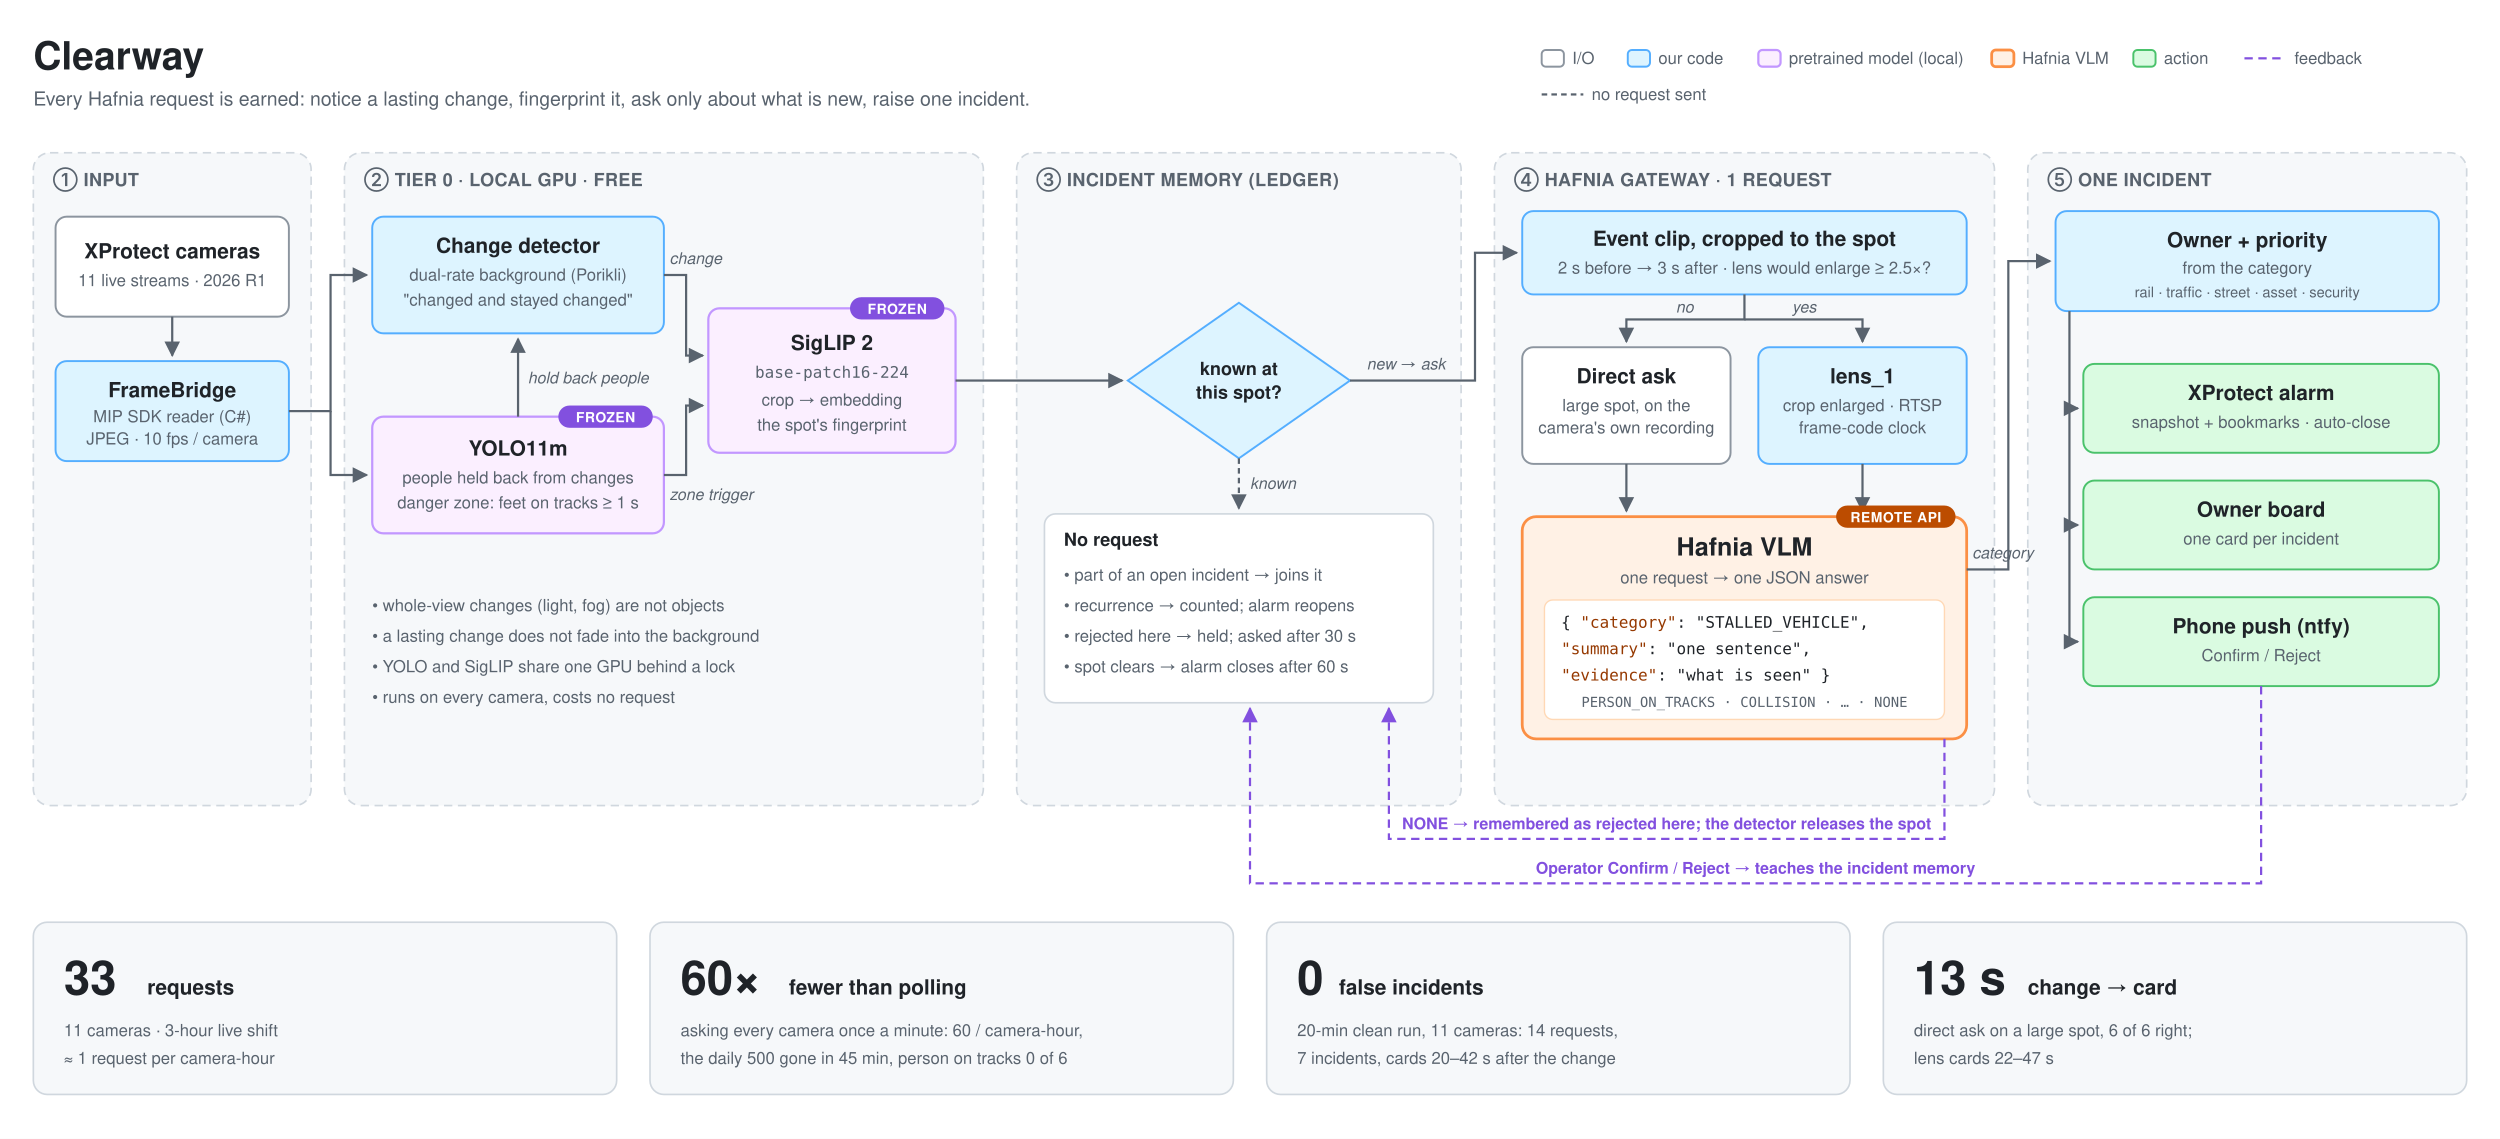
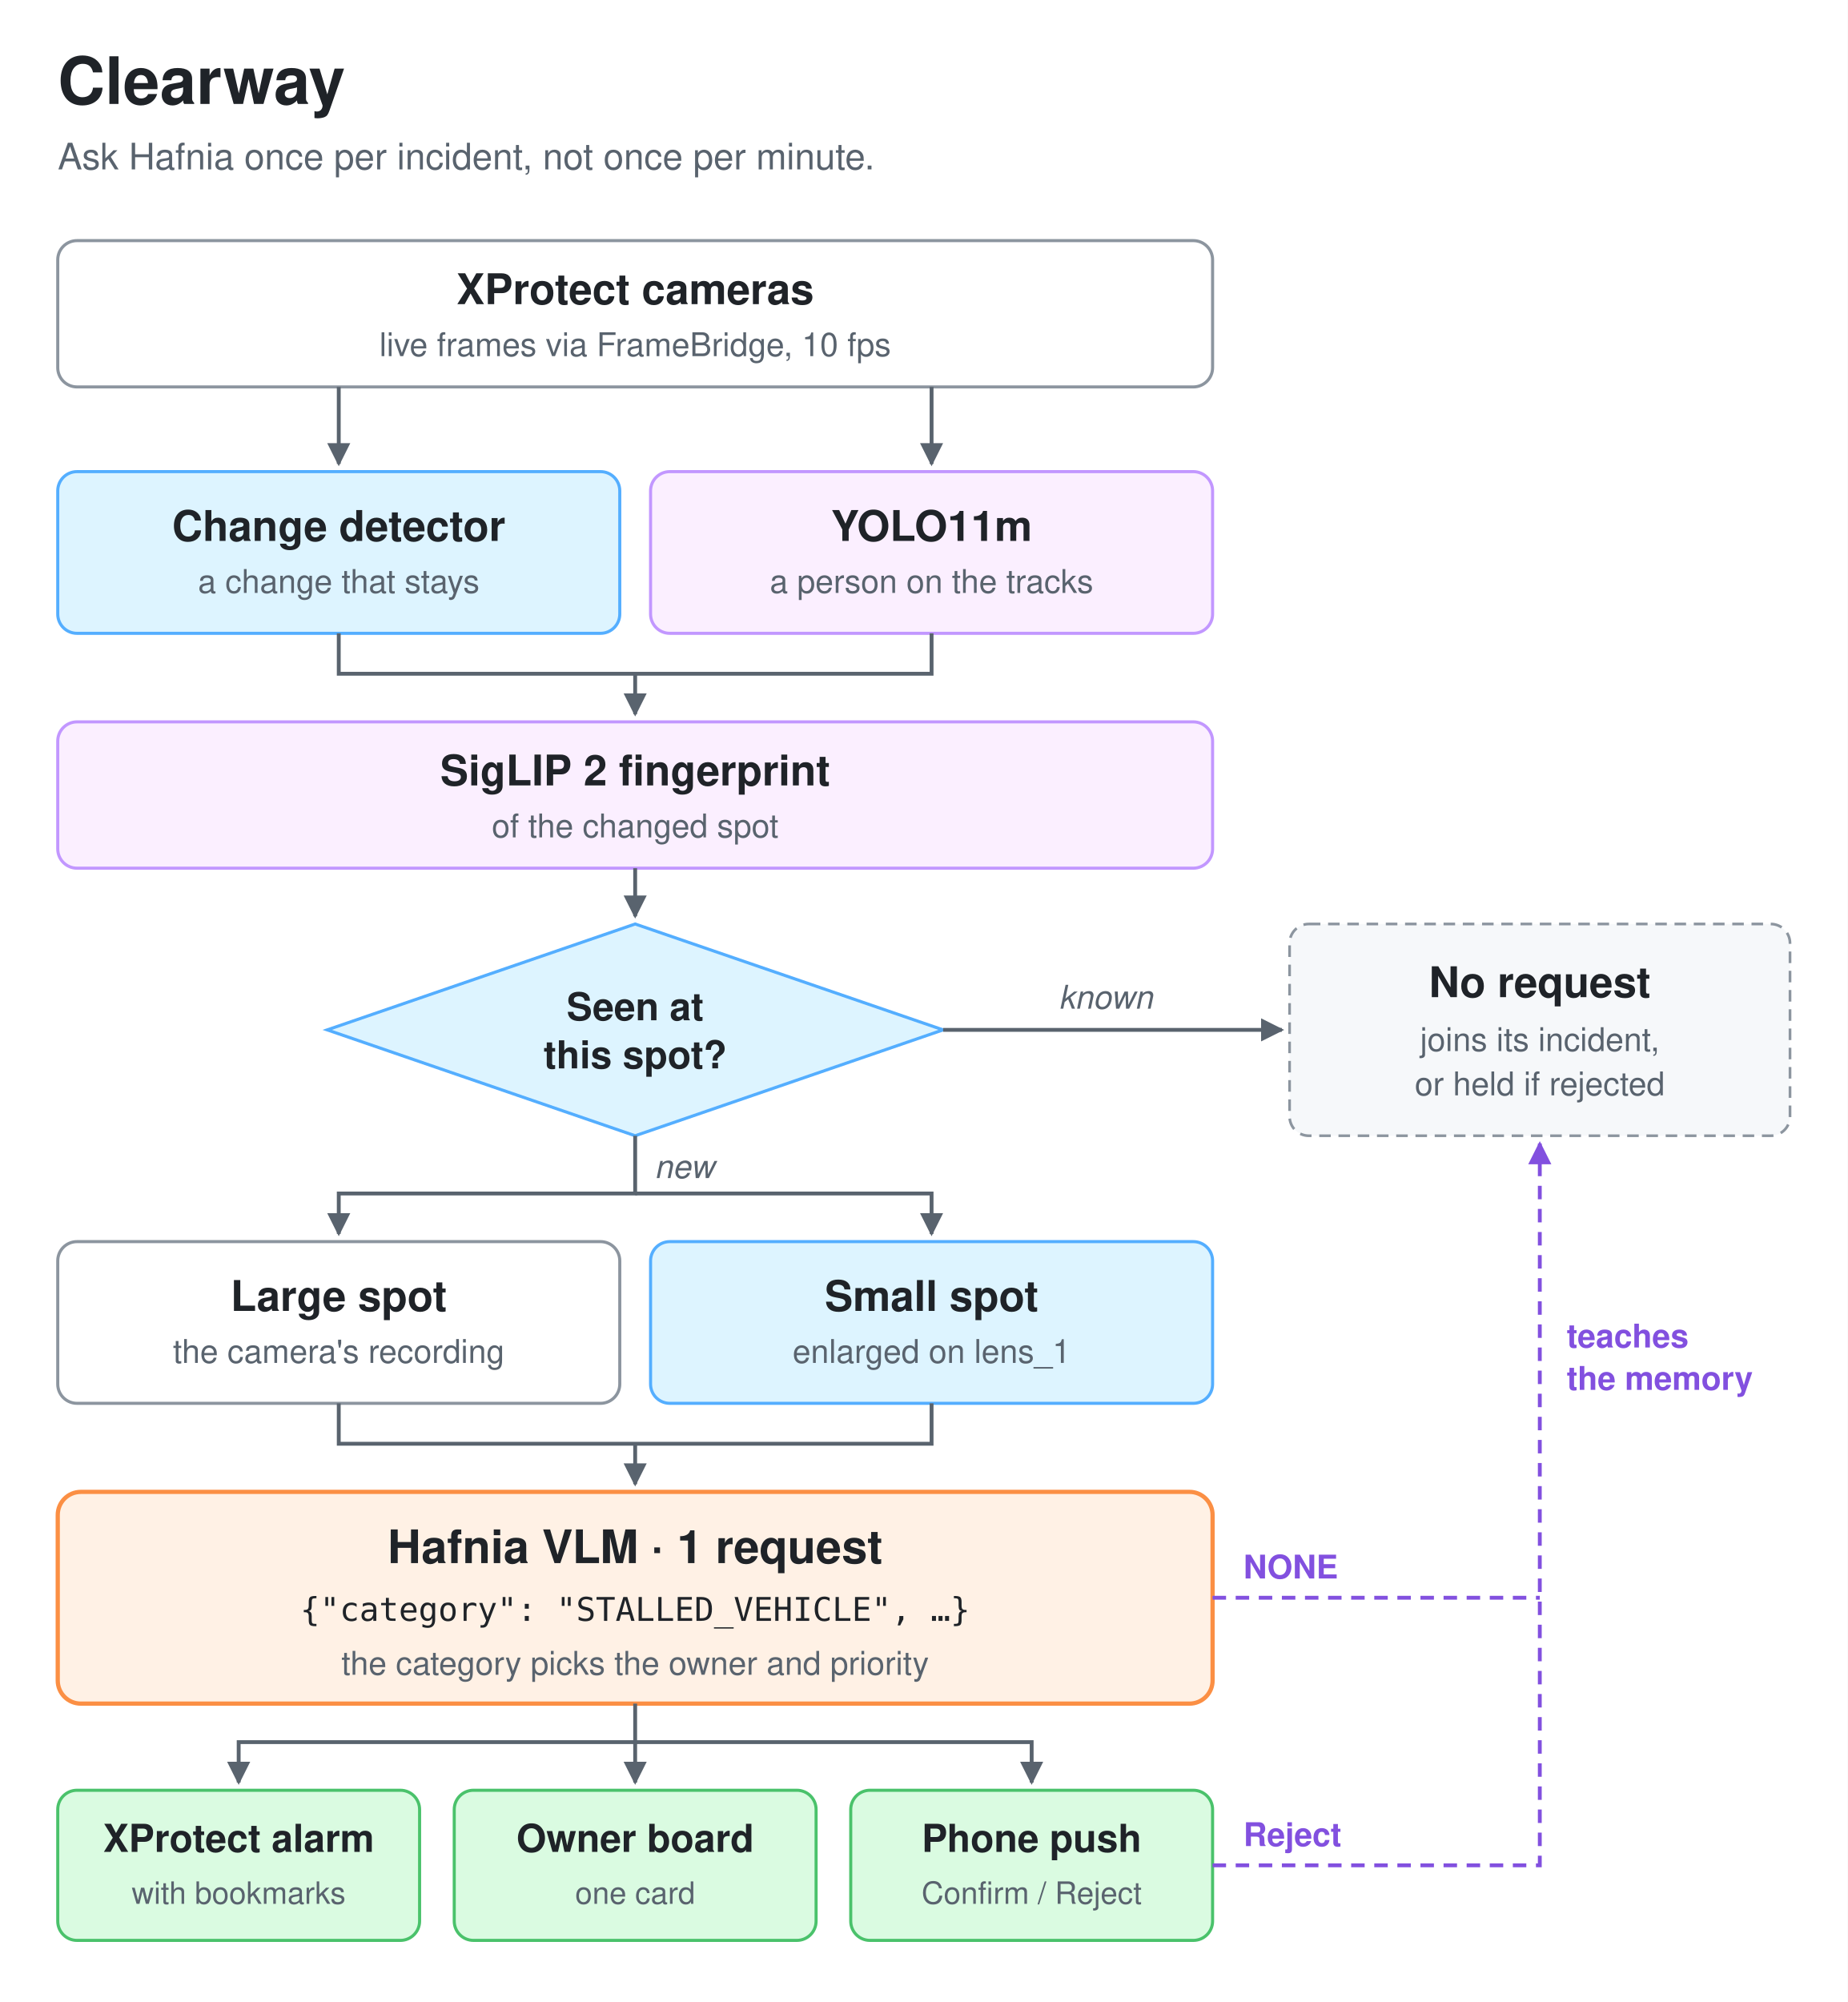
- <svg xmlns="http://www.w3.org/2000/svg" width="1800" height="820" viewBox="0 0 1800 820" font-family="-apple-system, BlinkMacSystemFont, 'Segoe UI', Helvetica, Arial, sans-serif">
+ <svg xmlns="http://www.w3.org/2000/svg" width="960" height="1040" viewBox="0 0 960 1040" font-family="-apple-system, BlinkMacSystemFont, 'Segoe UI', Helvetica, Arial, sans-serif">
  <style>
    .bg    { fill: #ffffff; }
-     .grp   { fill: #f6f8fa; stroke: #d0d7de; stroke-width: 1.2; stroke-dasharray: 6 4; }
-     .gl    { fill: #59636e; font-size: 13px; font-weight: 600; letter-spacing: .02em; }
-     .io    { fill: #ffffff; stroke: #8c959f; stroke-width: 1.4; }
-     .mine  { fill: #ddf4ff; stroke: #54aeff; stroke-width: 1.4; }
+     .io    { fill: #ffffff; stroke: #8c959f; stroke-width: 1.6; }
+     .mine  { fill: #ddf4ff; stroke: #54aeff; stroke-width: 1.6; }
    .model { fill: #fbefff; stroke: #c297ff; stroke-width: 1.6; }
-     .vlm   { fill: #fff1e5; stroke: #fb8f44; stroke-width: 2; }
-     .out   { fill: #dafbe1; stroke: #4ac26b; stroke-width: 1.4; }
-     .quiet { fill: #ffffff; stroke: #d0d7de; stroke-width: 1.2; }
-     .code  { fill: #ffffff; stroke: #ffd8b5; stroke-width: 1; }
-     .t     { fill: #1f2328; font-size: 15px; font-weight: 600; text-anchor: middle; }
-     .tl    { fill: #1f2328; font-size: 13px; font-weight: 600; }
-     .s     { fill: #59636e; font-size: 12px; text-anchor: middle; }
-     .sl    { fill: #59636e; font-size: 12px; }
-     .m     { fill: #1f2328; font-family: ui-monospace, SFMono-Regular, Menlo, Consolas, monospace; font-size: 11.5px; }
-     .mc    { fill: #59636e; font-family: ui-monospace, SFMono-Regular, Menlo, Consolas, monospace; font-size: 11.5px; text-anchor: middle; }
-     .key   { fill: #953800; }
-     .lbl   { fill: #59636e; font-size: 11.5px; font-style: italic; }
-     .e     { fill: none; stroke: #59636e; stroke-width: 1.6; }
-     .eh    { fill: none; stroke: #59636e; stroke-width: 1.6; stroke-dasharray: 4 3; }
-     .fb    { fill: none; stroke: #8250df; stroke-width: 1.6; stroke-dasharray: 6 4; }
-     .fbl   { fill: #8250df; font-size: 11.5px; font-weight: 600; }
+     .vlm   { fill: #fff1e5; stroke: #fb8f44; stroke-width: 2.2; }
+     .out   { fill: #dafbe1; stroke: #4ac26b; stroke-width: 1.6; }
+     .quiet { fill: #f6f8fa; stroke: #8c959f; stroke-width: 1.4; stroke-dasharray: 6 4; }
+     .h1    { fill: #1f2328; font-size: 34px; font-weight: 700; }
+     .sub   { fill: #59636e; font-size: 19px; }
+     .t     { fill: #1f2328; font-size: 22px; font-weight: 600; text-anchor: middle; }
+     .s     { fill: #59636e; font-size: 17px; text-anchor: middle; }
+     .m     { fill: #1f2328; font-family: ui-monospace, SFMono-Regular, Menlo, Consolas, monospace; font-size: 17px; text-anchor: middle; }
+     .lbl   { fill: #59636e; font-size: 17px; font-style: italic; }
+     .e     { fill: none; stroke: #59636e; stroke-width: 2; }
+     .fb    { fill: none; stroke: #8250df; stroke-width: 2; stroke-dasharray: 7 5; }
+     .fbl   { fill: #8250df; font-size: 17px; font-weight: 600; }
    .ah    { fill: #59636e; }
    .fah   { fill: #8250df; }
-     .badge { fill: #8250df; }
-     .badgeo{ fill: #bc4c00; }
-     .bt    { fill: #ffffff; font-size: 10px; font-weight: 700; text-anchor: middle; letter-spacing: .04em; }
-     .h1    { fill: #1f2328; font-size: 28px; font-weight: 700; }
-     .sub   { fill: #59636e; font-size: 14px; }
-     .card  { fill: #f6f8fa; stroke: #d0d7de; stroke-width: 1.2; }
-     .big   { fill: #1f2328; font-size: 34px; font-weight: 700; }
-     .unit  { fill: #1f2328; font-size: 15px; font-weight: 600; }
-     .lg    { fill: #59636e; font-size: 12px; }
+     .lg    { fill: #59636e; font-size: 16px; }
    @media (prefers-color-scheme: dark) {
      .bg    { fill: #0d1117; }
-       .grp   { fill: #161b22; stroke: #3d444d; }
-       .gl, .s, .sl, .lbl, .sub, .lg, .mc { fill: #9198a1; }
-       .io, .quiet { fill: #0d1117; stroke: #656c76; }
+       .io    { fill: #0d1117; stroke: #656c76; }
      .mine  { fill: #0c2d4b; stroke: #388bfd; }
      .model { fill: #2a1d45; stroke: #a371f7; }
      .vlm   { fill: #3d1e00; stroke: #f0883e; }
      .out   { fill: #0f3a1e; stroke: #3fb950; }
-       .code  { fill: #0d1117; stroke: #6e3b11; }
-       .t, .tl, .m, .h1, .big, .unit { fill: #e6edf3; }
-       .key   { fill: #ffa657; }
-       .e, .eh { stroke: #9198a1; }
+       .quiet { fill: #161b22; stroke: #656c76; }
+       .h1, .t, .m { fill: #e6edf3; }
+       .sub, .s, .lbl, .lg { fill: #9198a1; }
+       .e     { stroke: #9198a1; }
      .ah    { fill: #9198a1; }
      .fb    { stroke: #a371f7; }
      .fbl, .fah { fill: #a371f7; }
-       .card  { fill: #161b22; stroke: #3d444d; }
    }
  </style>
  <defs>
-     <marker id="a" viewBox="0 0 10 10" refX="9" refY="5" markerWidth="7" markerHeight="7" orient="auto-start-reverse">
+     <marker id="a" viewBox="0 0 10 10" refX="9" refY="5" markerWidth="6" markerHeight="6" orient="auto-start-reverse">
      <path d="M0 0 L10 5 L0 10 z" class="ah" />
    </marker>
-     <marker id="f" viewBox="0 0 10 10" refX="9" refY="5" markerWidth="7" markerHeight="7" orient="auto-start-reverse">
+     <marker id="f" viewBox="0 0 10 10" refX="9" refY="5" markerWidth="6" markerHeight="6" orient="auto-start-reverse">
      <path d="M0 0 L10 5 L0 10 z" class="fah" />
    </marker>
  </defs>
-   <rect class="bg" x="0" y="0" width="1800" height="820" />
-   <text class="h1" x="24" y="50">Clearway</text>
-   <text class="sub" x="24" y="76">Every Hafnia request is earned: notice a lasting change, fingerprint it, ask only about what is new, raise one incident.</text>
-   <g transform="translate(1110,36)">
-     <rect class="io" x="0" y="0" width="16" height="12" rx="3" />
-     <text class="lg" x="22" y="10">I/O</text>
-     <rect class="mine" x="62" y="0" width="16" height="12" rx="3" />
-     <text class="lg" x="84" y="10">our code</text>
-     <rect class="model" x="156" y="0" width="16" height="12" rx="3" />
-     <text class="lg" x="178" y="10">pretrained model (local)</text>
-     <rect class="vlm" x="324" y="0" width="16" height="12" rx="3" />
-     <text class="lg" x="346" y="10">Hafnia VLM</text>
-     <rect class="out" x="426" y="0" width="16" height="12" rx="3" />
-     <text class="lg" x="448" y="10">action</text>
-     <path class="fb" d="M506 6 H536" />
-     <text class="lg" x="542" y="10">feedback</text>
-     <path class="eh" d="M0 32 H30" />
-     <text class="lg" x="36" y="36">no request sent</text>
-   </g>
-   <rect class="grp" x="24" y="110" width="200" height="470" rx="12" />
-   <text class="gl" x="38" y="134">① INPUT</text>
-   <rect class="grp" x="248" y="110" width="460" height="470" rx="12" />
-   <text class="gl" x="262" y="134">② TIER 0 · LOCAL GPU · FREE</text>
-   <rect class="grp" x="732" y="110" width="320" height="470" rx="12" />
-   <text class="gl" x="746" y="134">③ INCIDENT MEMORY (LEDGER)</text>
-   <rect class="grp" x="1076" y="110" width="360" height="470" rx="12" />
-   <text class="gl" x="1090" y="134">④ HAFNIA GATEWAY · 1 REQUEST</text>
-   <rect class="grp" x="1460" y="110" width="316" height="470" rx="12" />
-   <text class="gl" x="1474" y="134">⑤ ONE INCIDENT</text>
-   <rect class="io" x="40" y="156" width="168" height="72" rx="8" />
-   <text class="t" x="124" y="186">XProtect cameras</text>
-   <text class="s" x="124" y="206">11 live streams · 2026 R1</text>
-   <rect class="mine" x="40" y="260" width="168" height="72" rx="8" />
-   <text class="t" x="124" y="286">FrameBridge</text>
-   <text class="s" x="124" y="304">MIP SDK reader (C#)</text>
-   <text class="s" x="124" y="320">JPEG · 10 fps / camera</text>
-   <path class="e" d="M124 228 V256" marker-end="url(#a)" />
-   <rect class="mine" x="268" y="156" width="210" height="84" rx="8" />
-   <text class="t" x="373" y="182">Change detector</text>
-   <text class="s" x="373" y="202">dual-rate background (Porikli)</text>
-   <text class="s" x="373" y="220">"changed and stayed changed"</text>
-   <rect class="model" x="268" y="300" width="210" height="84" rx="8" />
-   <rect class="badge" x="402" y="292" width="68" height="16" rx="8" />
-   <text class="bt" x="436" y="304">FROZEN</text>
-   <text class="t" x="373" y="328">YOLO11m</text>
-   <text class="s" x="373" y="348">people held back from changes</text>
-   <text class="s" x="373" y="366">danger zone: feet on tracks ≥ 1 s</text>
-   <rect class="model" x="510" y="222" width="178" height="104" rx="8" />
-   <rect class="badge" x="612" y="214" width="68" height="16" rx="8" />
-   <text class="bt" x="646" y="226">FROZEN</text>
-   <text class="t" x="599" y="252">SigLIP 2</text>
-   <text class="mc" x="599" y="272">base-patch16-224</text>
-   <text class="s" x="599" y="292">crop → embedding</text>
-   <text class="s" x="599" y="310">the spot's fingerprint</text>
-   <path class="e" d="M208 296 H238 V198 H264" marker-end="url(#a)" />
-   <path class="e" d="M238 296 V342 H264" marker-end="url(#a)" />
-   <path class="e" d="M373 300 V244" marker-end="url(#a)" />
-   <text class="lbl" x="380" y="276">hold back people</text>
-   <path class="e" d="M478 198 H494 V256 H506" marker-end="url(#a)" />
-   <text class="lbl" x="482" y="190">change</text>
-   <path class="e" d="M478 342 H494 V292 H506" marker-end="url(#a)" />
-   <text class="lbl" x="482" y="360">zone trigger</text>
-   <text class="sl" x="268" y="440">• whole-view changes (light, fog) are not objects</text>
-   <text class="sl" x="268" y="462">• a lasting change does not fade into the background</text>
-   <text class="sl" x="268" y="484">• YOLO and SigLIP share one GPU behind a lock</text>
-   <text class="sl" x="268" y="506">• runs on every camera, costs no request</text>
-   <path class="e" d="M688 274 H808" marker-end="url(#a)" />
-   <polygon class="mine" points="892,218 972,274 892,330 812,274" />
-   <text class="t" x="892" y="270" style="font-size:13px">known at</text>
-   <text class="t" x="892" y="287" style="font-size:13px">this spot?</text>
-   <path class="eh" d="M892 330 V366" marker-end="url(#a)" />
-   <text class="lbl" x="900" y="352">known</text>
-   <rect class="quiet" x="752" y="370" width="280" height="136" rx="8" />
-   <text class="tl" x="766" y="393">No request</text>
-   <text class="sl" x="766" y="418">• part of an open incident → joins it</text>
-   <text class="sl" x="766" y="440">• recurrence → counted; alarm reopens</text>
-   <text class="sl" x="766" y="462">• rejected here → held; asked after 30 s</text>
-   <text class="sl" x="766" y="484">• spot clears → alarm closes after 60 s</text>
-   <path class="e" d="M972 274 H1062 V182 H1092" marker-end="url(#a)" />
-   <text class="lbl" x="984" y="266">new → ask</text>
-   <rect class="mine" x="1096" y="152" width="320" height="60" rx="8" />
-   <text class="t" x="1256" y="177">Event clip, cropped to the spot</text>
-   <text class="s" x="1256" y="197">2 s before → 3 s after · lens would enlarge ≥ 2.5×?</text>
-   <path class="e" d="M1256 212 V230 H1171 V246" marker-end="url(#a)" />
-   <path class="e" d="M1256 230 H1341 V246" marker-end="url(#a)" />
-   <text class="lbl" x="1213" y="225" text-anchor="middle">no</text>
-   <text class="lbl" x="1299" y="225" text-anchor="middle">yes</text>
-   <rect class="io" x="1096" y="250" width="150" height="84" rx="8" />
-   <text class="t" x="1171" y="276">Direct ask</text>
-   <text class="s" x="1171" y="296">large spot, on the</text>
-   <text class="s" x="1171" y="312">camera's own recording</text>
-   <rect class="mine" x="1266" y="250" width="150" height="84" rx="8" />
-   <text class="t" x="1341" y="276">lens_1</text>
-   <text class="s" x="1341" y="296">crop enlarged · RTSP</text>
-   <text class="s" x="1341" y="312">frame-code clock</text>
-   <path class="e" d="M1171 334 V368" marker-end="url(#a)" />
-   <path class="e" d="M1341 334 V368" marker-end="url(#a)" />
-   <rect class="vlm" x="1096" y="372" width="320" height="160" rx="10" />
-   <rect class="badgeo" x="1322" y="364" width="86" height="16" rx="8" />
-   <text class="bt" x="1365" y="376">REMOTE API</text>
-   <text class="t" x="1256" y="400" style="font-size:18px">Hafnia VLM</text>
-   <text class="s" x="1256" y="420">one request → one JSON answer</text>
-   <rect class="code" x="1112" y="432" width="288" height="86" rx="6" />
-   <text class="m" x="1124" y="452">{ <tspan class="key">"category"</tspan>: "STALLED_VEHICLE",</text>
-   <text class="m" x="1124" y="471">
-     <tspan class="key">"summary"</tspan>:  "one sentence",</text>
-   <text class="m" x="1124" y="490">
-     <tspan class="key">"evidence"</tspan>: "what is seen" }</text>
-   <text class="mc" x="1256" y="509" style="font-size:10px">PERSON_ON_TRACKS · COLLISION · … · NONE</text>
-   <path class="e" d="M1416 410 H1446 V188 H1476" marker-end="url(#a)" />
-   <text class="lbl" x="1420" y="402">category</text>
-   <rect class="mine" x="1480" y="152" width="276" height="72" rx="8" />
-   <text class="t" x="1618" y="178">Owner + priority</text>
-   <text class="s" x="1618" y="197">from the category</text>
-   <text class="s" x="1618" y="214" style="font-size:10.5px">rail · traffic · street · asset · security</text>
-   <path class="e" d="M1490 224 V462" />
-   <path class="e" d="M1490 294 H1496" marker-end="url(#a)" />
-   <path class="e" d="M1490 378 H1496" marker-end="url(#a)" />
-   <path class="e" d="M1490 462 H1496" marker-end="url(#a)" />
-   <rect class="out" x="1500" y="262" width="256" height="64" rx="8" />
-   <text class="t" x="1628" y="288">XProtect alarm</text>
-   <text class="s" x="1628" y="308">snapshot + bookmarks · auto-close</text>
-   <rect class="out" x="1500" y="346" width="256" height="64" rx="8" />
-   <text class="t" x="1628" y="372">Owner board</text>
-   <text class="s" x="1628" y="392">one card per incident</text>
-   <rect class="out" x="1500" y="430" width="256" height="64" rx="8" />
-   <text class="t" x="1628" y="456">Phone push (ntfy)</text>
-   <text class="s" x="1628" y="476">Confirm / Reject</text>
-   <path class="fb" d="M1400 532 V604 H1000 V510" marker-end="url(#f)" />
-   <text class="fbl" x="1200" y="597" text-anchor="middle">NONE → remembered as rejected here; the detector releases the spot</text>
-   <path class="fb" d="M1628 494 V636 H900 V510" marker-end="url(#f)" />
-   <text class="fbl" x="1264" y="629" text-anchor="middle">Operator Confirm / Reject → teaches the incident memory</text>
-   <g transform="translate(24,664)">
-     <rect class="card" x="0" y="0" width="420" height="124" rx="10" />
-     <text class="big" x="22" y="52">33</text>
-     <text class="unit" x="82" y="52">requests</text>
-     <text class="sl" x="22" y="82">11 cameras · 3-hour live shift</text>
-     <text class="sl" x="22" y="102">≈ 1 request per camera-hour</text>
-     <rect class="card" x="444" y="0" width="420" height="124" rx="10" />
-     <text class="big" x="466" y="52">60×</text>
-     <text class="unit" x="544" y="52">fewer than polling</text>
-     <text class="sl" x="466" y="82">asking every camera once a minute: 60 / camera-hour,</text>
-     <text class="sl" x="466" y="102">the daily 500 gone in 45 min, person on tracks 0 of 6</text>
-     <rect class="card" x="888" y="0" width="420" height="124" rx="10" />
-     <text class="big" x="910" y="52">0</text>
-     <text class="unit" x="940" y="52">false incidents</text>
-     <text class="sl" x="910" y="82">20-min clean run, 11 cameras: 14 requests,</text>
-     <text class="sl" x="910" y="102">7 incidents, cards 20–42 s after the change</text>
-     <rect class="card" x="1332" y="0" width="420" height="124" rx="10" />
-     <text class="big" x="1354" y="52">13 s</text>
-     <text class="unit" x="1436" y="52">change → card</text>
-     <text class="sl" x="1354" y="82">direct ask on a large spot, 6 of 6 right;</text>
-     <text class="sl" x="1354" y="102">lens cards 22–47 s</text>
-   </g>
+   <rect class="bg" x="0" y="0" width="960" height="1040" />
+   <text class="h1" x="30" y="54">Clearway</text>
+   <text class="sub" x="30" y="88">Ask Hafnia once per incident, not once per minute.</text>
+   <rect class="io" x="30" y="125" width="600" height="76" rx="10" />
+   <text class="t" x="330" y="158">XProtect cameras</text>
+   <text class="s" x="330" y="185">live frames via FrameBridge, 10 fps</text>
+   <path class="e" d="M176 201 V241" marker-end="url(#a)" />
+   <path class="e" d="M484 201 V241" marker-end="url(#a)" />
+   <rect class="mine" x="30" y="245" width="292" height="84" rx="10" />
+   <text class="t" x="176" y="281">Change detector</text>
+   <text class="s" x="176" y="308">a change that stays</text>
+   <rect class="model" x="338" y="245" width="292" height="84" rx="10" />
+   <text class="t" x="484" y="281">YOLO11m</text>
+   <text class="s" x="484" y="308">a person on the tracks</text>
+   <path class="e" d="M176 329 V350 H484 V329" />
+   <path class="e" d="M330 350 V371" marker-end="url(#a)" />
+   <rect class="model" x="30" y="375" width="600" height="76" rx="10" />
+   <text class="t" x="330" y="408">SigLIP 2 fingerprint</text>
+   <text class="s" x="330" y="435">of the changed spot</text>
+   <path class="e" d="M330 451 V476" marker-end="url(#a)" />
+   <polygon class="mine" points="330,480 490,535 330,590 170,535" />
+   <text class="t" x="330" y="530" style="font-size:20px">Seen at</text>
+   <text class="t" x="330" y="555" style="font-size:20px">this spot?</text>
+   <path class="e" d="M490 535 H666" marker-end="url(#a)" />
+   <text class="lbl" x="550" y="524">known</text>
+   <rect class="quiet" x="670" y="480" width="260" height="110" rx="10" />
+   <text class="t" x="800" y="518">No request</text>
+   <text class="s" x="800" y="546">joins its incident,</text>
+   <text class="s" x="800" y="569">or held if rejected</text>
+   <path class="e" d="M330 590 V620 H176 V641" marker-end="url(#a)" />
+   <path class="e" d="M330 620 H484 V641" marker-end="url(#a)" />
+   <text class="lbl" x="340" y="612">new</text>
+   <rect class="io" x="30" y="645" width="292" height="84" rx="10" />
+   <text class="t" x="176" y="681">Large spot</text>
+   <text class="s" x="176" y="708">the camera's recording</text>
+   <rect class="mine" x="338" y="645" width="292" height="84" rx="10" />
+   <text class="t" x="484" y="681">Small spot</text>
+   <text class="s" x="484" y="708">enlarged on lens_1</text>
+   <path class="e" d="M176 729 V750 H484 V729" />
+   <path class="e" d="M330 750 V771" marker-end="url(#a)" />
+   <rect class="vlm" x="30" y="775" width="600" height="110" rx="12" />
+   <text class="t" x="330" y="812" style="font-size:24px">Hafnia VLM · 1 request</text>
+   <text class="m" x="330" y="842">{"category": "STALLED_VEHICLE", …}</text>
+   <text class="s" x="330" y="870">the category picks the owner and priority</text>
+   <path class="e" d="M330 885 V905 H124 V926" marker-end="url(#a)" />
+   <path class="e" d="M330 905 V926" marker-end="url(#a)" />
+   <path class="e" d="M330 905 H536 V926" marker-end="url(#a)" />
+   <rect class="out" x="30" y="930" width="188" height="78" rx="10" />
+   <text class="t" x="124" y="962" style="font-size:20px">XProtect alarm</text>
+   <text class="s" x="124" y="989" style="font-size:16px">with bookmarks</text>
+   <rect class="out" x="236" y="930" width="188" height="78" rx="10" />
+   <text class="t" x="330" y="962" style="font-size:20px">Owner board</text>
+   <text class="s" x="330" y="989" style="font-size:16px">one card</text>
+   <rect class="out" x="442" y="930" width="188" height="78" rx="10" />
+   <text class="t" x="536" y="962" style="font-size:20px">Phone push</text>
+   <text class="s" x="536" y="989" style="font-size:16px">Confirm / Reject</text>
+   <path class="fb" d="M630 969 H800 V594" marker-end="url(#f)" />
+   <path class="fb" d="M630 830 H800" />
+   <text class="fbl" x="646" y="820">NONE</text>
+   <text class="fbl" x="646" y="959">Reject</text>
+   <text class="fbl" x="814" y="700">teaches</text>
+   <text class="fbl" x="814" y="722">the memory</text>
</svg>
